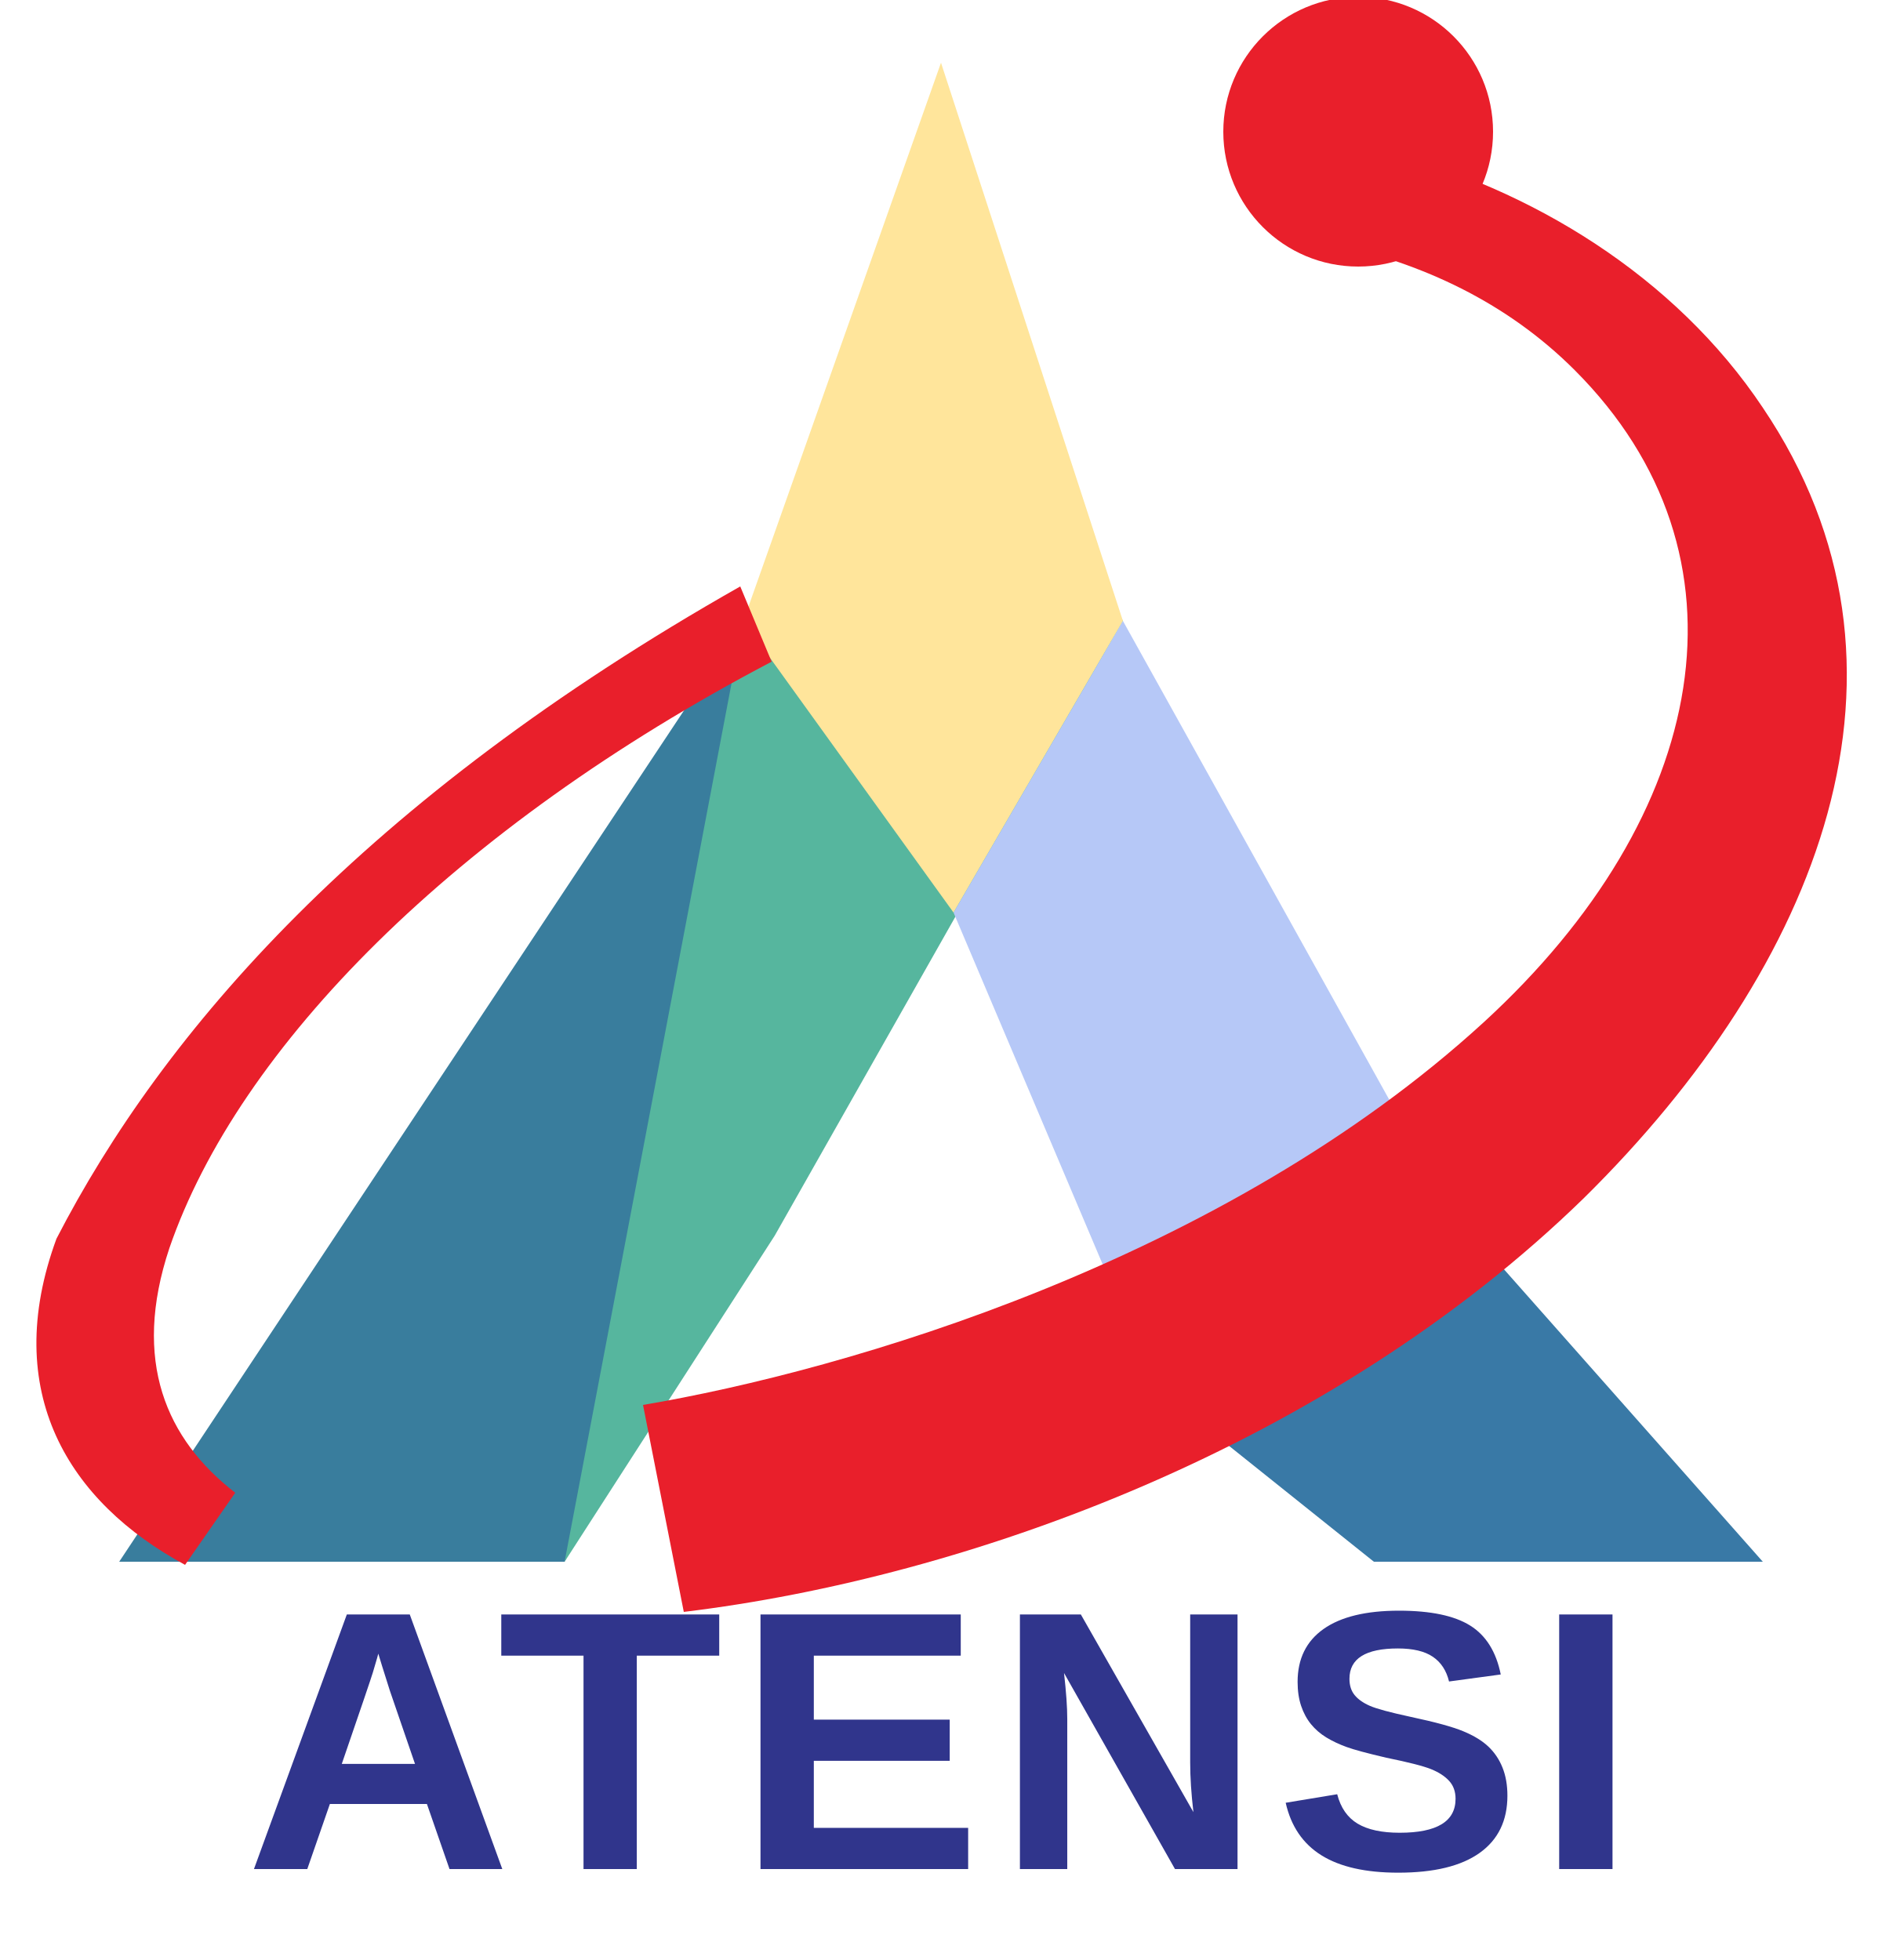
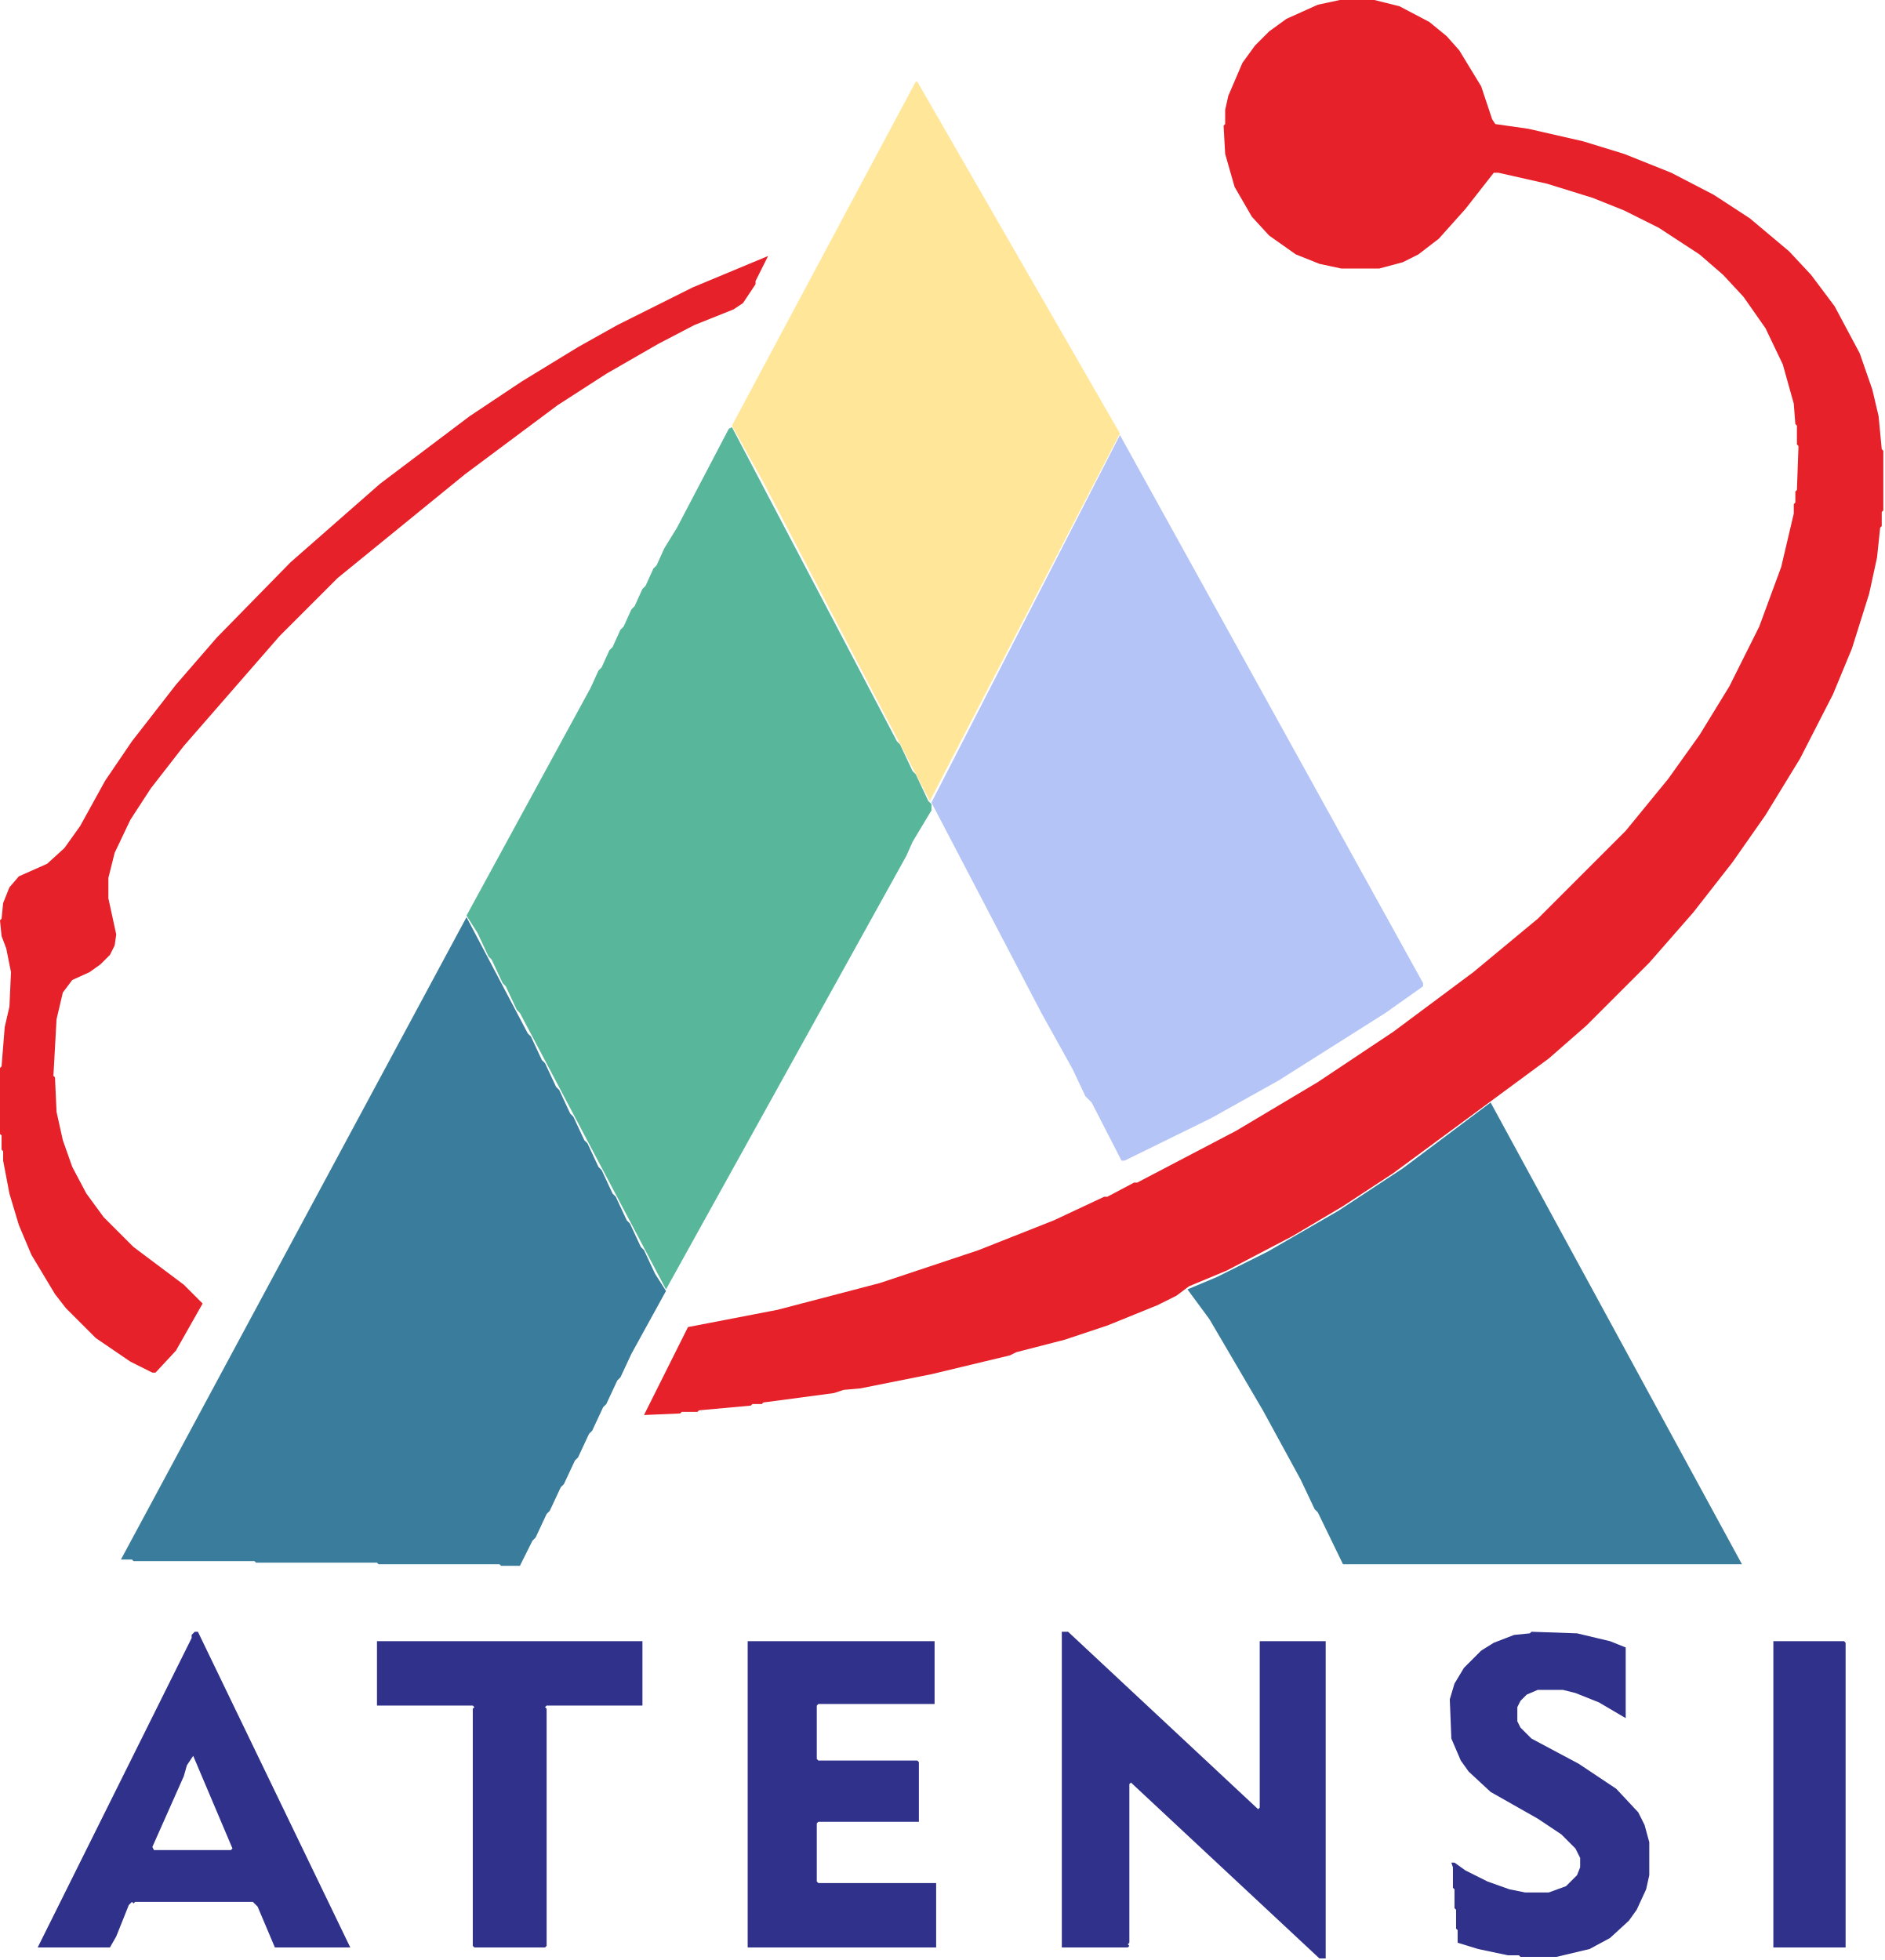
- <svg xmlns="http://www.w3.org/2000/svg" viewBox="0 0 600 625" role="img" aria-labelledby="title">
-   <rect width="600" height="625" fill="none" />
-   <g stroke="none">
-     <path fill="#397d9d" d="M38 498 180 498 292 287 237 198Z" />
-     <path fill="#56b69e" d="M180 498 237 198 300 95 358 198 247 394Z" />
-     <path fill="#ffe59b" d="M237 198 300 20 358 198 304 291Z" />
-     <path fill="#b6c8f7" d="M358 198 462 385 368 442 304 291Z" />
-     <path fill="#3979a6" d="M368 442 462 385 562 498 438 498Z" />
-     <path fill="#e91f2b" d="M205 448C270 437 390 402 473 326 545 260 561 177 502 118 480 96 453 84 426 78L441 48C488 60 534 88 562 130 618 213 580 308 505 382 424 461 309 503 218 514Z" />
-     <circle cx="433" cy="42" r="43" fill="#e91f2b" />
-     <path fill="#e91f2b" d="M18 395C52 329 116 255 236 187L246 211C145 264 76 334 54 398 42 434 53 459 75 476L59 499C22 479 0 444 18 395Z" />
-   </g>
-   <text x="300" y="596" font-family="Arial,Helvetica,sans-serif" font-size="118" font-weight="800" text-anchor="middle" letter-spacing="4" fill="#30358c">ATENSI</text>
+ <svg xmlns="http://www.w3.org/2000/svg" viewBox="0 0 1200 1248" role="img" aria-labelledby="title desc">
+   <path fill="#397c9b" fill-rule="evenodd" d="M756,821 L770,840 L804,898 L828,942 L837,961 L839,963 L855,996 L1109,996 L949,702 L893,744 L852,771 L807,797 L775,813Z M297,584 L77,993 L84,993 L85,994 L162,994 L163,995 L240,995 L241,996 L318,996 L319,997 L331,997 L339,981 L341,979 L348,964 L350,962 L357,947 L359,945 L366,930 L368,928 L375,913 L377,911 L384,896 L386,894 L393,879 L395,877 L402,862 L424,822 L417,811 L410,796 L408,794 L401,779 L399,777 L392,762 L390,760 L383,745 L381,743 L374,728 L372,726 L365,711 L363,709 L356,694 L354,692 L347,677 L345,675 L338,660 L336,658Z" />
+   <path fill="#e62129" fill-rule="evenodd" d="M489,163 L441,183 L393,207 L368,221 L332,243 L299,265 L242,308 L185,358 L138,406 L112,436 L84,472 L67,497 L51,526 L41,540 L30,550 L12,558 L6,565 L2,575 L1,585 L0,586 L1,596 L4,604 L7,619 L6,641 L3,654 L1,679 L0,680 L0,722 L1,723 L1,732 L2,733 L2,739 L6,760 L12,780 L20,799 L35,824 L42,833 L61,852 L83,867 L97,874 L99,874 L112,860 L129,830 L117,818 L85,794 L66,775 L55,760 L46,743 L40,726 L36,708 L35,686 L34,685 L36,649 L40,632 L46,624 L57,619 L64,614 L70,608 L73,602 L74,595 L69,572 L69,559 L73,543 L83,522 L96,502 L117,475 L178,405 L215,368 L296,302 L355,258 L386,238 L419,219 L442,207 L467,197 L473,193 L481,181 L481,179Z M1139,160 L1114,139 L1091,124 L1064,110 L1034,98 L1008,90 L973,82 L952,79 L950,76 L943,55 L929,32 L921,23 L910,14 L891,4 L875,0 L853,0 L839,3 L819,12 L808,20 L799,29 L791,40 L782,61 L780,70 L780,79 L779,80 L780,98 L786,119 L797,138 L808,150 L825,162 L840,168 L854,171 L878,171 L893,167 L903,162 L916,152 L933,133 L951,110 L954,110 L985,117 L1014,126 L1034,134 L1056,145 L1082,162 L1097,175 L1110,189 L1124,209 L1135,232 L1142,257 L1143,270 L1144,271 L1144,283 L1145,284 L1144,312 L1143,313 L1143,320 L1142,321 L1142,327 L1134,361 L1120,399 L1101,437 L1082,468 L1062,496 L1035,529 L979,585 L938,619 L887,657 L839,689 L787,720 L724,753 L722,753 L705,762 L703,762 L671,777 L623,796 L560,817 L495,834 L438,845 L410,901 L433,900 L434,899 L444,899 L445,898 L478,895 L479,894 L485,894 L486,893 L531,887 L537,885 L548,884 L593,875 L643,863 L647,861 L678,853 L705,844 L737,831 L749,825 L757,819 L781,809 L823,787 L855,768 L887,747 L986,674 L1010,653 L1050,613 L1078,581 L1103,549 L1124,519 L1146,483 L1167,442 L1179,413 L1190,378 L1195,355 L1197,336 L1198,335 L1198,326 L1199,325 L1199,287 L1198,286 L1196,265 L1192,248 L1184,225 L1168,195 L1153,175Z" />
+   <path fill="#ffe699" fill-rule="evenodd" d="M583,52 L466,271 L486,307 L592,510 L713,276 L584,52Z" />
+   <path fill="#b4c4f7" fill-rule="evenodd" d="M713,277 L593,511 L663,645 L683,681 L691,698 L695,702 L714,739 L716,739 L771,712 L814,688 L882,645 L906,628 L906,626Z" />
+   <path fill="#58b69b" fill-rule="evenodd" d="M466,272 L464,273 L431,336 L423,349 L418,360 L416,362 L411,373 L409,375 L404,386 L402,388 L397,399 L395,401 L390,412 L388,414 L383,425 L381,427 L376,438 L297,583 L304,594 L311,609 L313,611 L320,626 L322,628 L329,643 L331,645 L424,821 L577,545 L581,536 L593,516 L593,512 L591,510 L583,493 L581,491 L573,474 L571,472Z" />
+   <path fill="#2f318b" fill-rule="evenodd" d="M1129,1045 L1129,1240 L1175,1240 L1175,1046 L1174,1045Z M476,1045 L476,1240 L596,1240 L596,1199 L521,1199 L520,1198 L520,1161 L521,1160 L585,1160 L585,1122 L584,1121 L521,1121 L520,1120 L520,1086 L521,1085 L595,1085 L595,1045Z M240,1045 L240,1086 L301,1086 L302,1087 L301,1088 L301,1239 L302,1240 L347,1240 L348,1239 L348,1088 L347,1087 L348,1086 L409,1086 L409,1045Z M975,1039 L974,1040 L964,1041 L951,1046 L943,1051 L932,1062 L926,1072 L923,1082 L924,1107 L930,1121 L935,1128 L949,1141 L979,1158 L994,1168 L1003,1177 L1006,1183 L1006,1189 L1004,1194 L997,1201 L986,1205 L971,1205 L961,1203 L947,1198 L933,1191 L926,1186 L924,1186 L925,1189 L925,1202 L926,1203 L926,1215 L927,1216 L927,1228 L928,1229 L928,1237 L941,1241 L960,1245 L967,1245 L968,1246 L991,1246 L1012,1241 L1025,1234 L1037,1223 L1042,1216 L1048,1203 L1050,1194 L1050,1173 L1047,1162 L1043,1154 L1029,1139 L1005,1123 L975,1107 L968,1100 L966,1096 L966,1087 L968,1083 L972,1079 L979,1076 L995,1076 L1003,1078 L1018,1084 L1035,1094 L1035,1049 L1025,1045 L1004,1040Z M676,1039 L676,1240 L718,1240 L719,1239 L718,1238 L719,1237 L719,1136 L720,1135 L840,1247 L844,1247 L844,1045 L802,1045 L802,1151 L801,1152 L680,1039Z M126,1039 L124,1039 L122,1041 L122,1043 L24,1240 L70,1240 L74,1233 L82,1213 L84,1211 L85,1212 L86,1211 L161,1211 L164,1214 L175,1240 L223,1240Z M123,1118 L148,1177 L147,1178 L98,1178 L97,1176 L117,1131 L119,1124Z" />
</svg>
